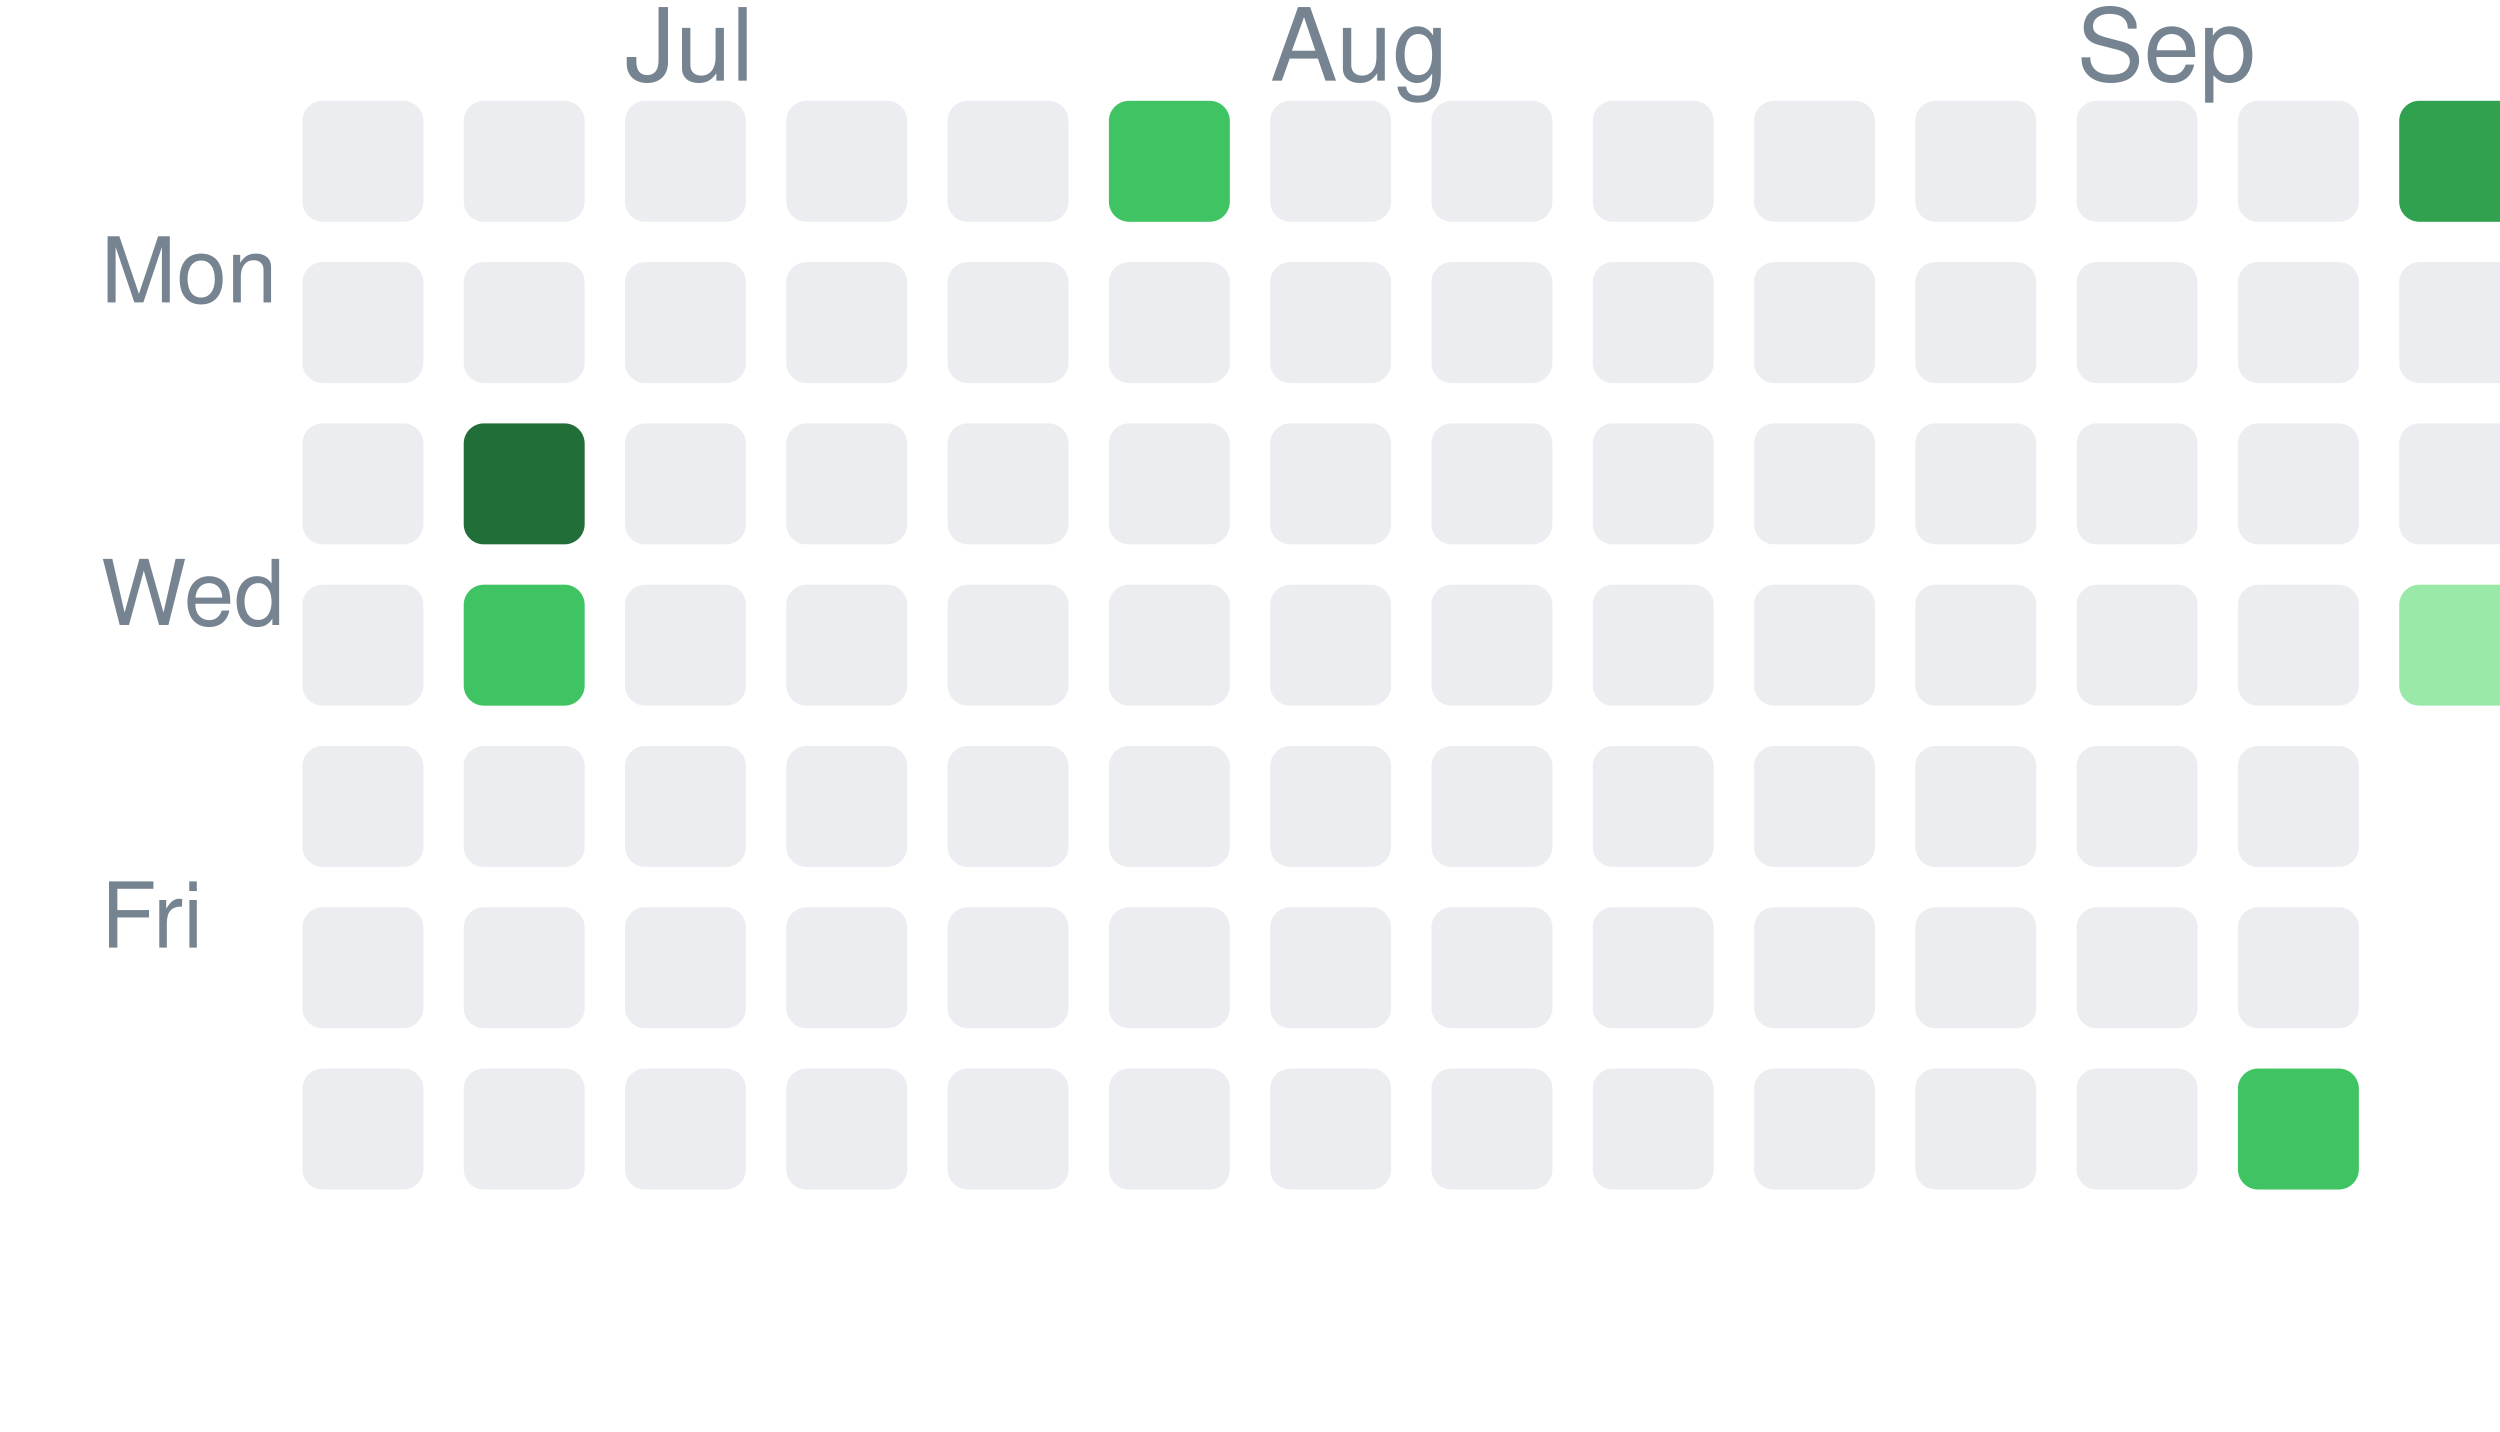
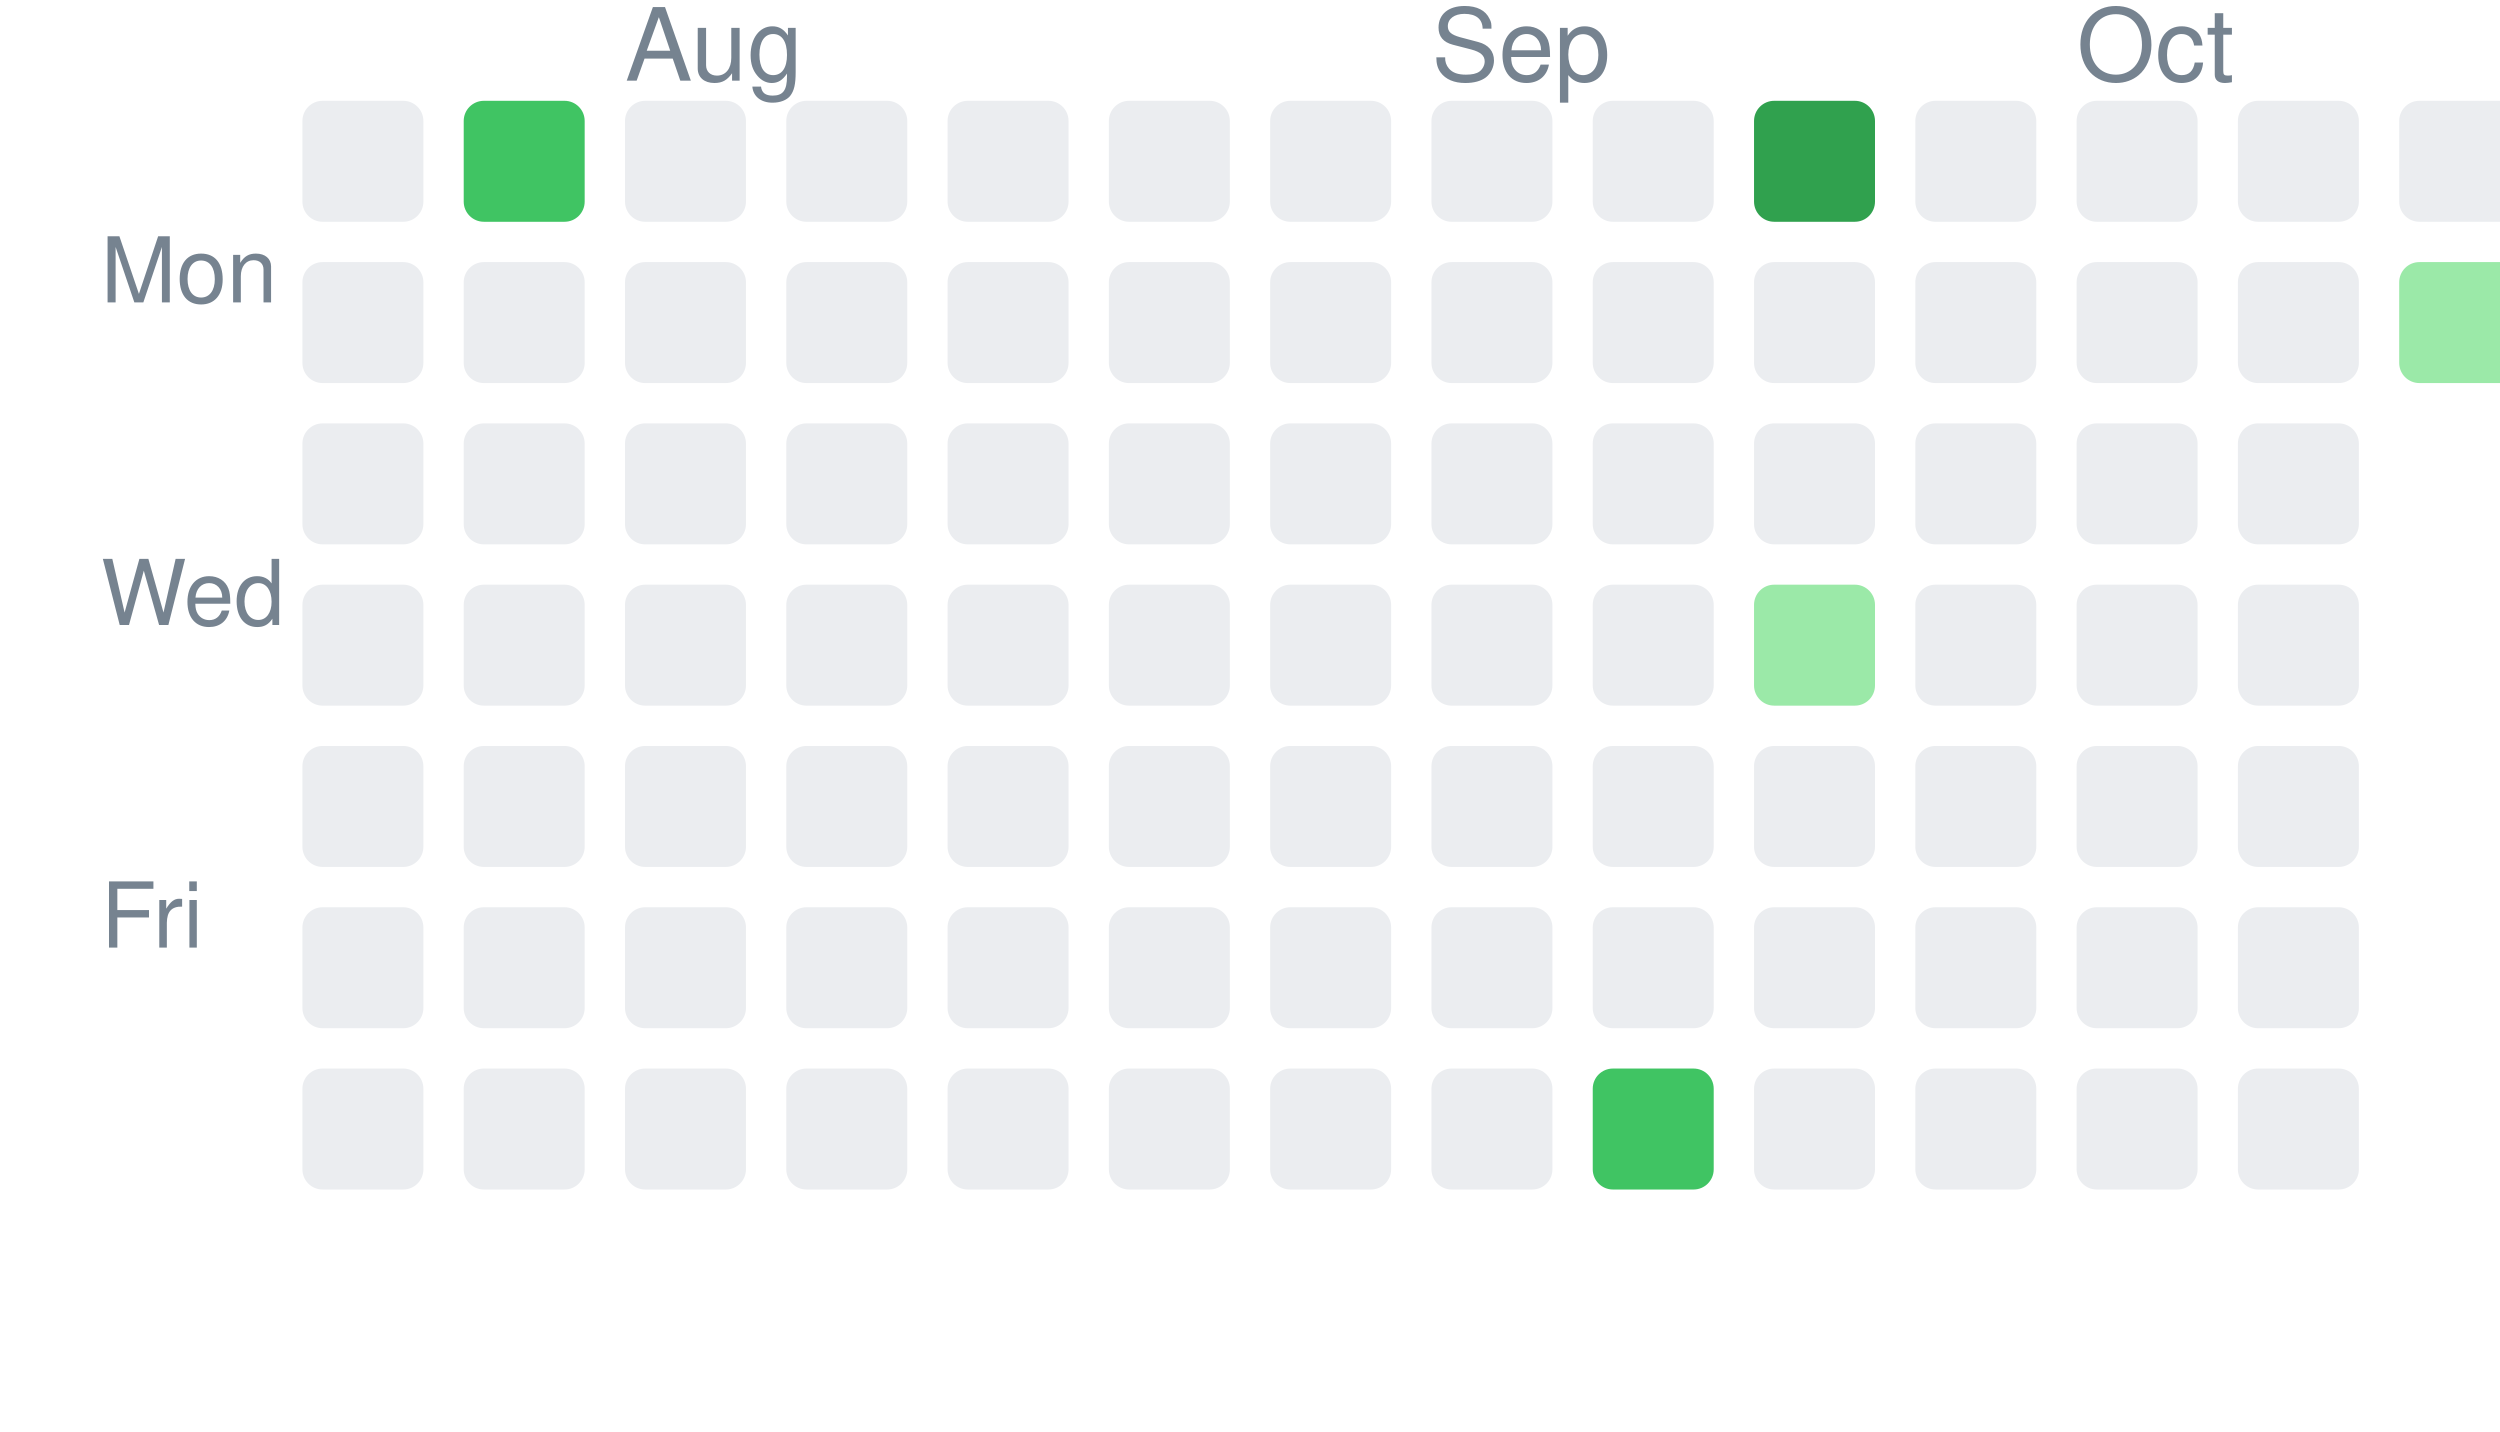
<svg xmlns="http://www.w3.org/2000/svg" width="248" height="142" style="font-family: -apple-system, BlinkMacSystemFont, Segoe UI, Helvetica, Arial, sans-serif, Apple Color Emoji, Segoe UI Emoji;">
  <style>
.month { font-size: 10px; fill: #768390; }
.wday { font-size: 9px; fill: #768390; }
</style>
  <text x="10" y="30" class="wday">Mon</text>
  <text x="10" y="62" class="wday">Wed</text>
  <text x="10" y="94" class="wday">Fri</text>
  <rect x="30" y="10" width="12" height="12" rx="2" ry="2" fill="#ebedf0" />
  <rect x="30" y="26" width="12" height="12" rx="2" ry="2" fill="#ebedf0" />
  <rect x="30" y="42" width="12" height="12" rx="2" ry="2" fill="#ebedf0" />
  <rect x="30" y="58" width="12" height="12" rx="2" ry="2" fill="#ebedf0" />
  <rect x="30" y="74" width="12" height="12" rx="2" ry="2" fill="#ebedf0" />
  <rect x="30" y="90" width="12" height="12" rx="2" ry="2" fill="#ebedf0" />
  <rect x="30" y="106" width="12" height="12" rx="2" ry="2" fill="#ebedf0" />
-   <rect x="46" y="10" width="12" height="12" rx="2" ry="2" fill="#ebedf0" />
+   <rect x="46" y="10" width="12" height="12" rx="2" ry="2" fill="#40c463" />
  <rect x="46" y="26" width="12" height="12" rx="2" ry="2" fill="#ebedf0" />
-   <rect x="46" y="42" width="12" height="12" rx="2" ry="2" fill="#216e39" />
-   <rect x="46" y="58" width="12" height="12" rx="2" ry="2" fill="#40c463" />
+   <rect x="46" y="42" width="12" height="12" rx="2" ry="2" fill="#ebedf0" />
+   <rect x="46" y="58" width="12" height="12" rx="2" ry="2" fill="#ebedf0" />
  <rect x="46" y="74" width="12" height="12" rx="2" ry="2" fill="#ebedf0" />
  <rect x="46" y="90" width="12" height="12" rx="2" ry="2" fill="#ebedf0" />
  <rect x="46" y="106" width="12" height="12" rx="2" ry="2" fill="#ebedf0" />
  <rect x="62" y="10" width="12" height="12" rx="2" ry="2" fill="#ebedf0" />
  <rect x="62" y="26" width="12" height="12" rx="2" ry="2" fill="#ebedf0" />
  <rect x="62" y="42" width="12" height="12" rx="2" ry="2" fill="#ebedf0" />
  <rect x="62" y="58" width="12" height="12" rx="2" ry="2" fill="#ebedf0" />
  <rect x="62" y="74" width="12" height="12" rx="2" ry="2" fill="#ebedf0" />
  <rect x="62" y="90" width="12" height="12" rx="2" ry="2" fill="#ebedf0" />
  <rect x="62" y="106" width="12" height="12" rx="2" ry="2" fill="#ebedf0" />
  <rect x="78" y="10" width="12" height="12" rx="2" ry="2" fill="#ebedf0" />
  <rect x="78" y="26" width="12" height="12" rx="2" ry="2" fill="#ebedf0" />
  <rect x="78" y="42" width="12" height="12" rx="2" ry="2" fill="#ebedf0" />
  <rect x="78" y="58" width="12" height="12" rx="2" ry="2" fill="#ebedf0" />
  <rect x="78" y="74" width="12" height="12" rx="2" ry="2" fill="#ebedf0" />
  <rect x="78" y="90" width="12" height="12" rx="2" ry="2" fill="#ebedf0" />
  <rect x="78" y="106" width="12" height="12" rx="2" ry="2" fill="#ebedf0" />
  <rect x="94" y="10" width="12" height="12" rx="2" ry="2" fill="#ebedf0" />
  <rect x="94" y="26" width="12" height="12" rx="2" ry="2" fill="#ebedf0" />
  <rect x="94" y="42" width="12" height="12" rx="2" ry="2" fill="#ebedf0" />
  <rect x="94" y="58" width="12" height="12" rx="2" ry="2" fill="#ebedf0" />
  <rect x="94" y="74" width="12" height="12" rx="2" ry="2" fill="#ebedf0" />
  <rect x="94" y="90" width="12" height="12" rx="2" ry="2" fill="#ebedf0" />
  <rect x="94" y="106" width="12" height="12" rx="2" ry="2" fill="#ebedf0" />
-   <rect x="110" y="10" width="12" height="12" rx="2" ry="2" fill="#40c463" />
+   <rect x="110" y="10" width="12" height="12" rx="2" ry="2" fill="#ebedf0" />
  <rect x="110" y="26" width="12" height="12" rx="2" ry="2" fill="#ebedf0" />
  <rect x="110" y="42" width="12" height="12" rx="2" ry="2" fill="#ebedf0" />
  <rect x="110" y="58" width="12" height="12" rx="2" ry="2" fill="#ebedf0" />
  <rect x="110" y="74" width="12" height="12" rx="2" ry="2" fill="#ebedf0" />
  <rect x="110" y="90" width="12" height="12" rx="2" ry="2" fill="#ebedf0" />
  <rect x="110" y="106" width="12" height="12" rx="2" ry="2" fill="#ebedf0" />
  <rect x="126" y="10" width="12" height="12" rx="2" ry="2" fill="#ebedf0" />
  <rect x="126" y="26" width="12" height="12" rx="2" ry="2" fill="#ebedf0" />
  <rect x="126" y="42" width="12" height="12" rx="2" ry="2" fill="#ebedf0" />
  <rect x="126" y="58" width="12" height="12" rx="2" ry="2" fill="#ebedf0" />
  <rect x="126" y="74" width="12" height="12" rx="2" ry="2" fill="#ebedf0" />
  <rect x="126" y="90" width="12" height="12" rx="2" ry="2" fill="#ebedf0" />
  <rect x="126" y="106" width="12" height="12" rx="2" ry="2" fill="#ebedf0" />
  <rect x="142" y="10" width="12" height="12" rx="2" ry="2" fill="#ebedf0" />
  <rect x="142" y="26" width="12" height="12" rx="2" ry="2" fill="#ebedf0" />
  <rect x="142" y="42" width="12" height="12" rx="2" ry="2" fill="#ebedf0" />
  <rect x="142" y="58" width="12" height="12" rx="2" ry="2" fill="#ebedf0" />
  <rect x="142" y="74" width="12" height="12" rx="2" ry="2" fill="#ebedf0" />
  <rect x="142" y="90" width="12" height="12" rx="2" ry="2" fill="#ebedf0" />
  <rect x="142" y="106" width="12" height="12" rx="2" ry="2" fill="#ebedf0" />
  <rect x="158" y="10" width="12" height="12" rx="2" ry="2" fill="#ebedf0" />
  <rect x="158" y="26" width="12" height="12" rx="2" ry="2" fill="#ebedf0" />
  <rect x="158" y="42" width="12" height="12" rx="2" ry="2" fill="#ebedf0" />
  <rect x="158" y="58" width="12" height="12" rx="2" ry="2" fill="#ebedf0" />
  <rect x="158" y="74" width="12" height="12" rx="2" ry="2" fill="#ebedf0" />
  <rect x="158" y="90" width="12" height="12" rx="2" ry="2" fill="#ebedf0" />
-   <rect x="158" y="106" width="12" height="12" rx="2" ry="2" fill="#ebedf0" />
-   <rect x="174" y="10" width="12" height="12" rx="2" ry="2" fill="#ebedf0" />
+   <rect x="158" y="106" width="12" height="12" rx="2" ry="2" fill="#40c463" />
+   <rect x="174" y="10" width="12" height="12" rx="2" ry="2" fill="#30a14e" />
  <rect x="174" y="26" width="12" height="12" rx="2" ry="2" fill="#ebedf0" />
  <rect x="174" y="42" width="12" height="12" rx="2" ry="2" fill="#ebedf0" />
-   <rect x="174" y="58" width="12" height="12" rx="2" ry="2" fill="#ebedf0" />
+   <rect x="174" y="58" width="12" height="12" rx="2" ry="2" fill="#9be9a8" />
  <rect x="174" y="74" width="12" height="12" rx="2" ry="2" fill="#ebedf0" />
  <rect x="174" y="90" width="12" height="12" rx="2" ry="2" fill="#ebedf0" />
  <rect x="174" y="106" width="12" height="12" rx="2" ry="2" fill="#ebedf0" />
  <rect x="190" y="10" width="12" height="12" rx="2" ry="2" fill="#ebedf0" />
  <rect x="190" y="26" width="12" height="12" rx="2" ry="2" fill="#ebedf0" />
  <rect x="190" y="42" width="12" height="12" rx="2" ry="2" fill="#ebedf0" />
  <rect x="190" y="58" width="12" height="12" rx="2" ry="2" fill="#ebedf0" />
  <rect x="190" y="74" width="12" height="12" rx="2" ry="2" fill="#ebedf0" />
  <rect x="190" y="90" width="12" height="12" rx="2" ry="2" fill="#ebedf0" />
  <rect x="190" y="106" width="12" height="12" rx="2" ry="2" fill="#ebedf0" />
  <rect x="206" y="10" width="12" height="12" rx="2" ry="2" fill="#ebedf0" />
  <rect x="206" y="26" width="12" height="12" rx="2" ry="2" fill="#ebedf0" />
  <rect x="206" y="42" width="12" height="12" rx="2" ry="2" fill="#ebedf0" />
  <rect x="206" y="58" width="12" height="12" rx="2" ry="2" fill="#ebedf0" />
  <rect x="206" y="74" width="12" height="12" rx="2" ry="2" fill="#ebedf0" />
  <rect x="206" y="90" width="12" height="12" rx="2" ry="2" fill="#ebedf0" />
  <rect x="206" y="106" width="12" height="12" rx="2" ry="2" fill="#ebedf0" />
  <rect x="222" y="10" width="12" height="12" rx="2" ry="2" fill="#ebedf0" />
  <rect x="222" y="26" width="12" height="12" rx="2" ry="2" fill="#ebedf0" />
  <rect x="222" y="42" width="12" height="12" rx="2" ry="2" fill="#ebedf0" />
  <rect x="222" y="58" width="12" height="12" rx="2" ry="2" fill="#ebedf0" />
  <rect x="222" y="74" width="12" height="12" rx="2" ry="2" fill="#ebedf0" />
  <rect x="222" y="90" width="12" height="12" rx="2" ry="2" fill="#ebedf0" />
-   <rect x="222" y="106" width="12" height="12" rx="2" ry="2" fill="#40c463" />
-   <rect x="238" y="10" width="12" height="12" rx="2" ry="2" fill="#30a14e" />
-   <rect x="238" y="26" width="12" height="12" rx="2" ry="2" fill="#ebedf0" />
-   <rect x="238" y="42" width="12" height="12" rx="2" ry="2" fill="#ebedf0" />
-   <rect x="238" y="58" width="12" height="12" rx="2" ry="2" fill="#9be9a8" />
-   <text x="62" y="8" class="month">Jul</text>
-   <text x="126" y="8" class="month">Aug</text>
-   <text x="206" y="8" class="month">Sep</text>
+   <rect x="222" y="106" width="12" height="12" rx="2" ry="2" fill="#ebedf0" />
+   <rect x="238" y="10" width="12" height="12" rx="2" ry="2" fill="#ebedf0" />
+   <rect x="238" y="26" width="12" height="12" rx="2" ry="2" fill="#9be9a8" />
+   <text x="62" y="8" class="month">Aug</text>
+   <text x="142" y="8" class="month">Sep</text>
+   <text x="206" y="8" class="month">Oct</text>
</svg>
